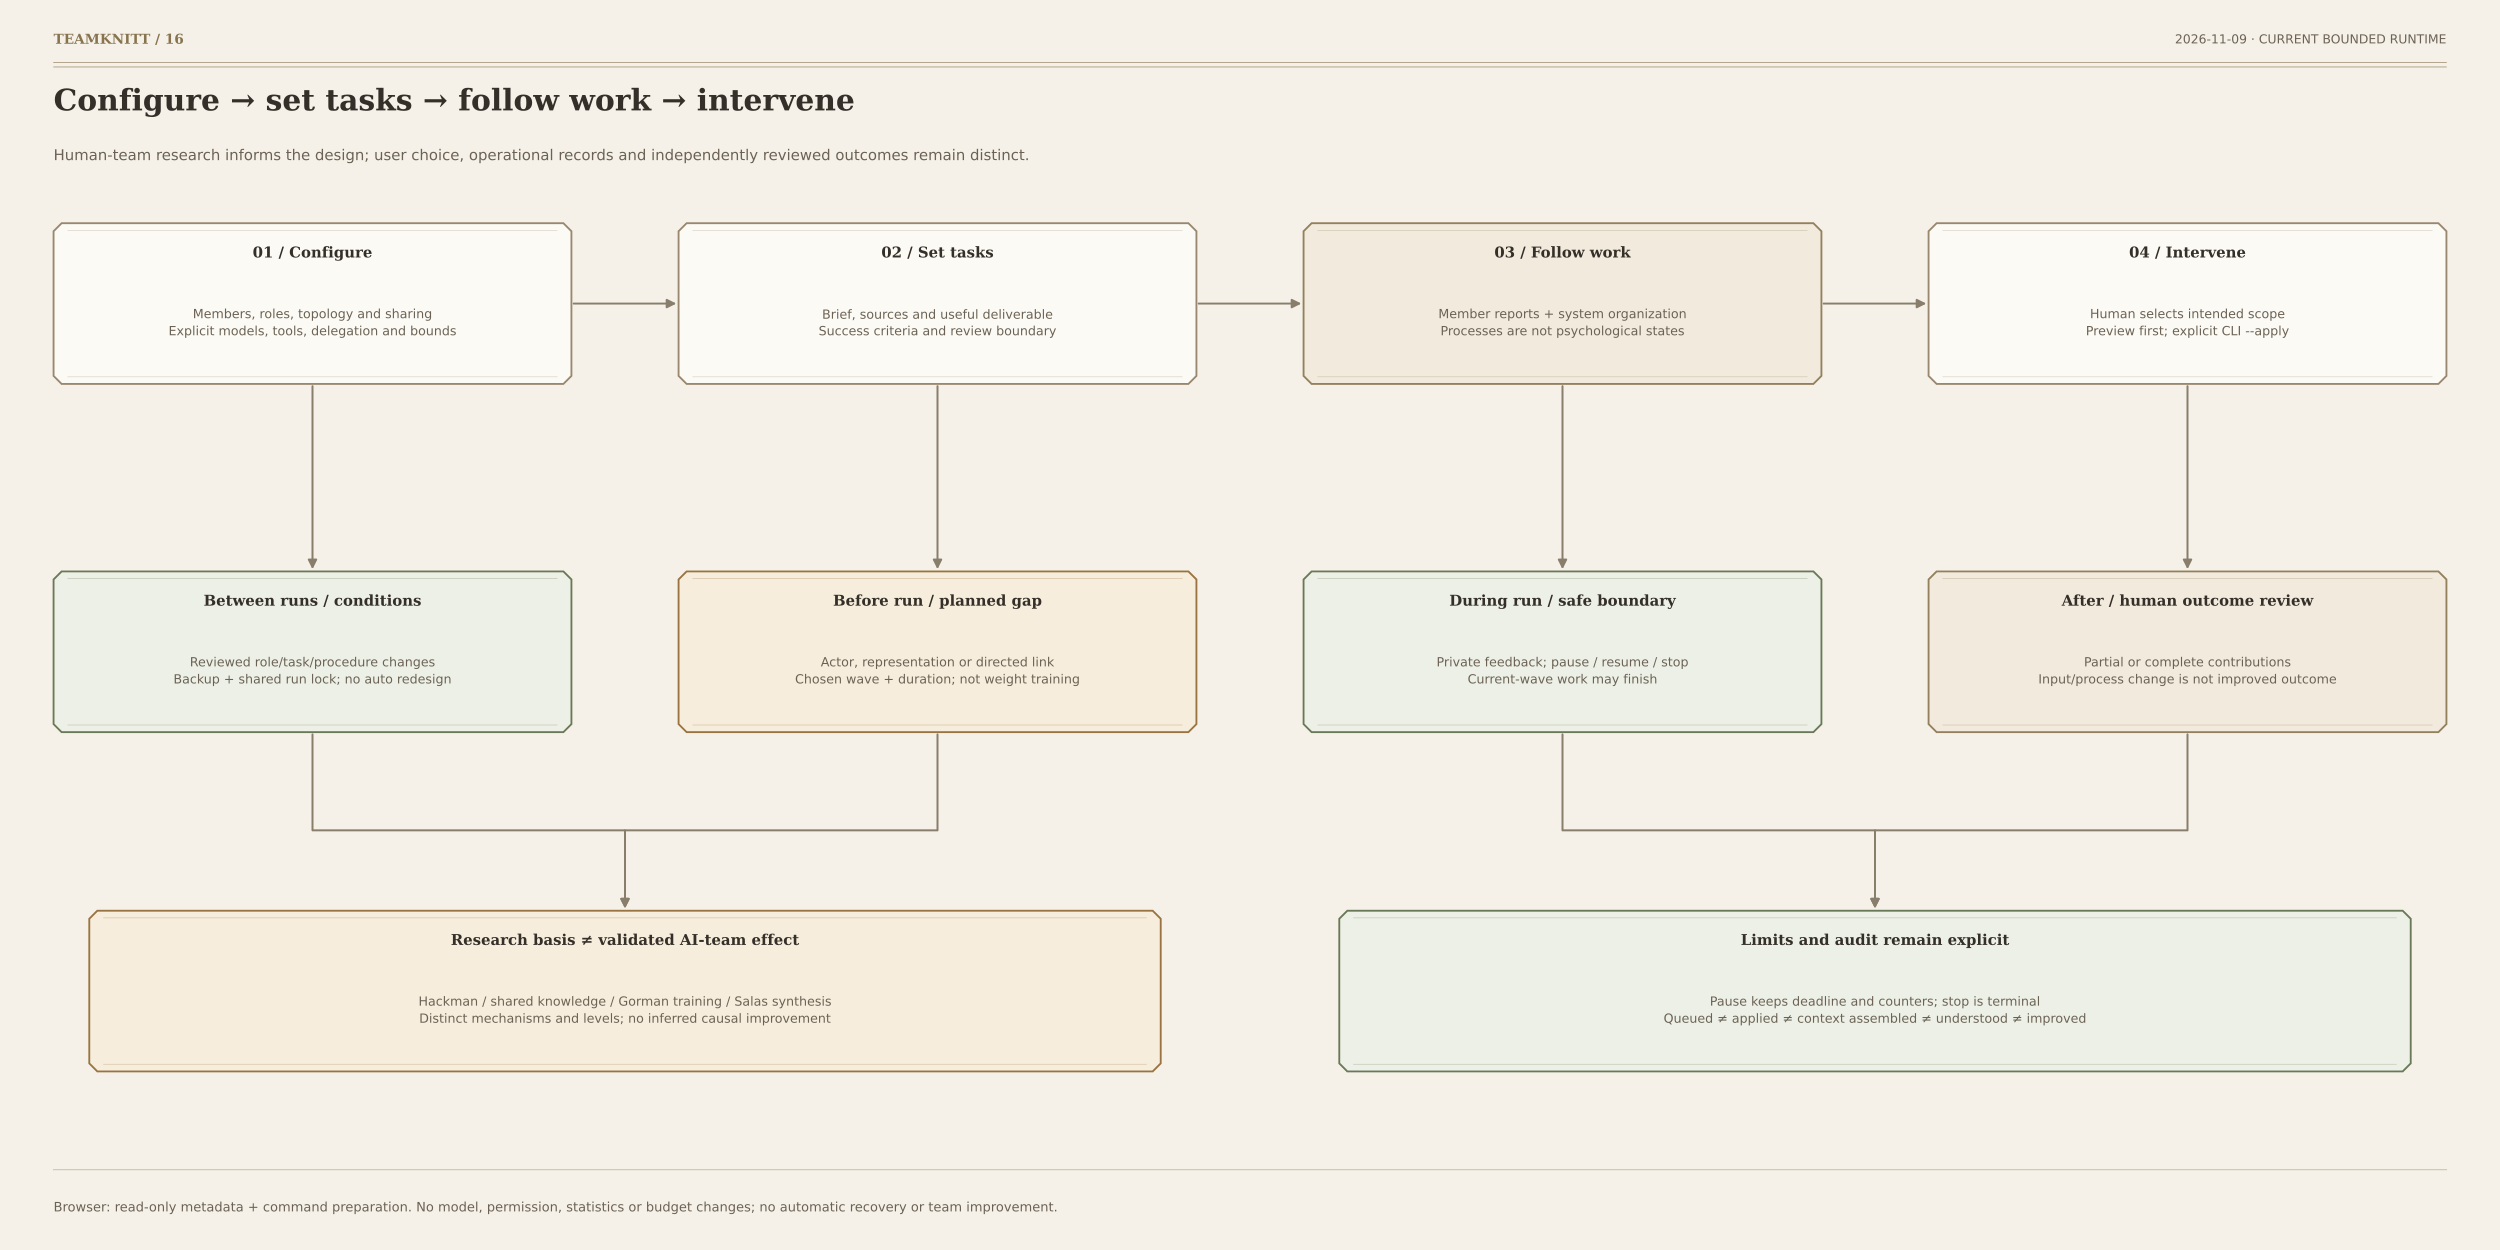
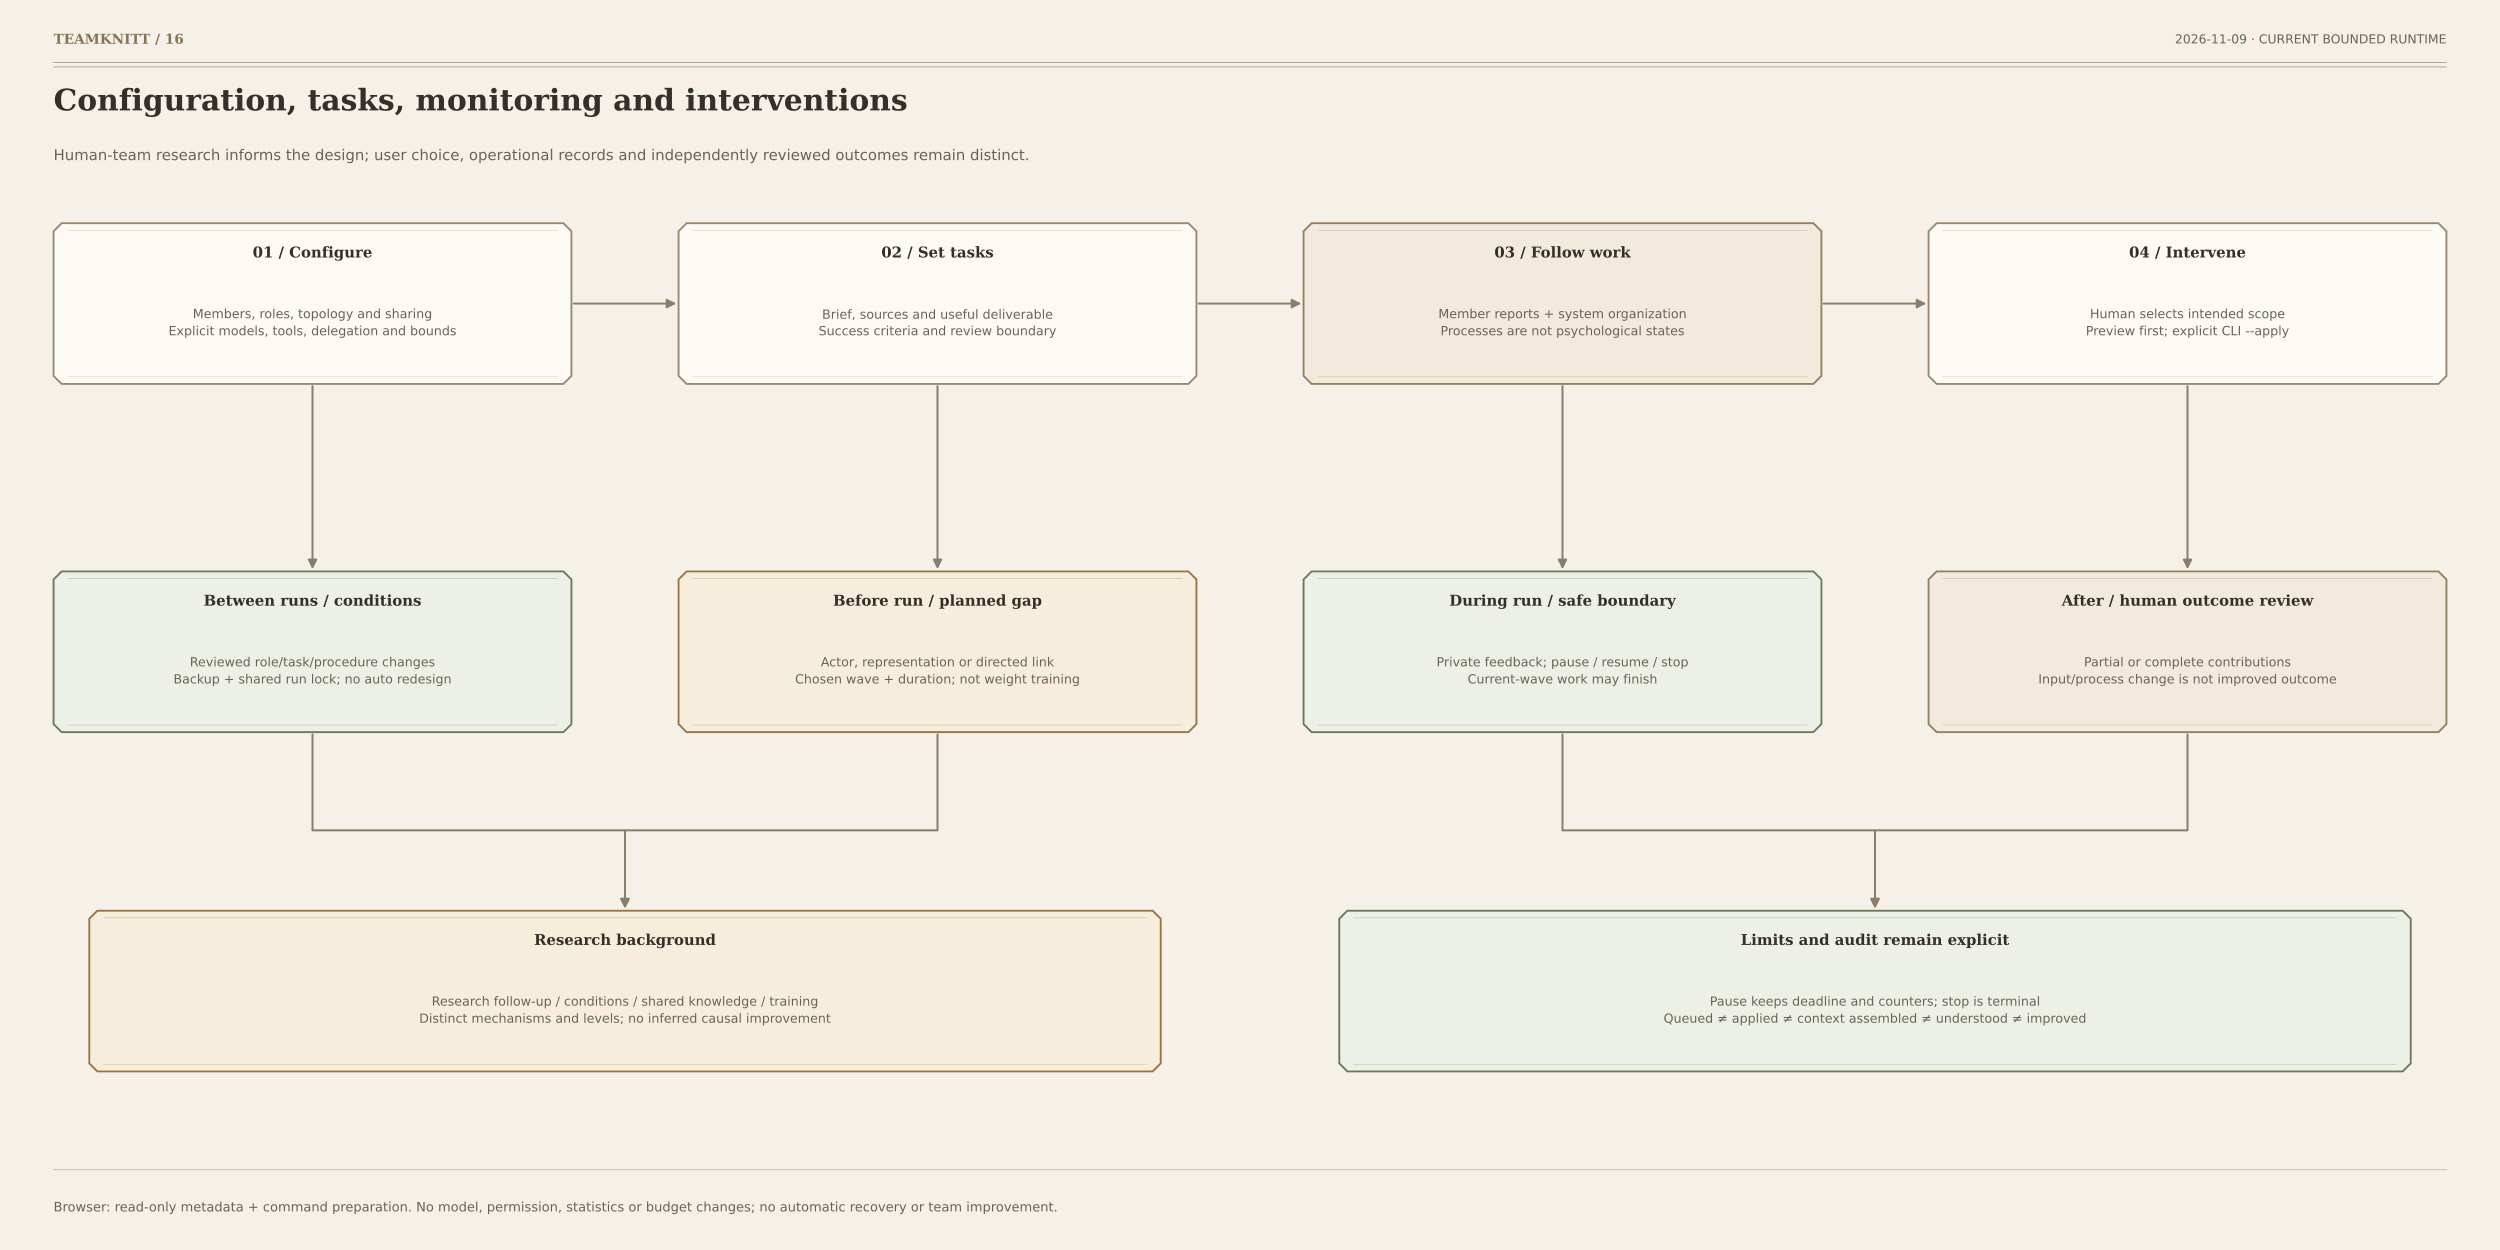
<svg xmlns="http://www.w3.org/2000/svg" width="2016pt" height="1008pt" viewBox="0 0 2016 1008" version="1.1">
  <defs>
    <style type="text/css">*{stroke-linejoin: round; stroke-linecap: butt}</style>
  </defs>
  <g id="figure_1">
    <g id="patch_1">
      <path d="M 0 1008 L 2016 1008 L 2016 0 L 0 0 z " style="fill: #f5f1e8" />
    </g>
    <g id="axes_1">
      <g id="patch_2">
-         <path d="M 462.6 244.8 L 543.611 244.8 " clip-path="url(#p52fd35330f)" style="fill: none; stroke: #887e6b; stroke-width: 1.6; stroke-linecap: round" />
-         <path d="M 537.611 241.8 L 543.611 244.8 L 537.611 247.8 z " clip-path="url(#p52fd35330f)" style="fill: #887e6b; stroke: #887e6b; stroke-width: 1.6; stroke-linecap: round" />
+         <path d="M 462.6 244.8 L 543.611 244.8 " clip-path="url(#pe5ed75156a)" style="fill: none; stroke: #887e6b; stroke-width: 1.6; stroke-linecap: round" />
+         <path d="M 537.611 241.8 L 543.611 244.8 L 537.611 247.8 z " clip-path="url(#pe5ed75156a)" style="fill: #887e6b; stroke: #887e6b; stroke-width: 1.6; stroke-linecap: round" />
      </g>
      <g id="patch_3">
-         <path d="M 966.6 244.8 L 1047.611 244.8 " clip-path="url(#p52fd35330f)" style="fill: none; stroke: #887e6b; stroke-width: 1.6; stroke-linecap: round" />
-         <path d="M 1041.611 241.8 L 1047.611 244.8 L 1041.611 247.8 z " clip-path="url(#p52fd35330f)" style="fill: #887e6b; stroke: #887e6b; stroke-width: 1.6; stroke-linecap: round" />
+         <path d="M 966.6 244.8 L 1047.611 244.8 " clip-path="url(#pe5ed75156a)" style="fill: none; stroke: #887e6b; stroke-width: 1.6; stroke-linecap: round" />
+         <path d="M 1041.611 241.8 L 1047.611 244.8 L 1041.611 247.8 z " clip-path="url(#pe5ed75156a)" style="fill: #887e6b; stroke: #887e6b; stroke-width: 1.6; stroke-linecap: round" />
      </g>
      <g id="patch_4">
-         <path d="M 1470.6 244.8 L 1551.611 244.8 " clip-path="url(#p52fd35330f)" style="fill: none; stroke: #887e6b; stroke-width: 1.6; stroke-linecap: round" />
-         <path d="M 1545.611 241.8 L 1551.611 244.8 L 1545.611 247.8 z " clip-path="url(#p52fd35330f)" style="fill: #887e6b; stroke: #887e6b; stroke-width: 1.6; stroke-linecap: round" />
+         <path d="M 1470.6 244.8 L 1551.611 244.8 " clip-path="url(#pe5ed75156a)" style="fill: none; stroke: #887e6b; stroke-width: 1.6; stroke-linecap: round" />
+         <path d="M 1545.611 241.8 L 1551.611 244.8 L 1545.611 247.8 z " clip-path="url(#pe5ed75156a)" style="fill: #887e6b; stroke: #887e6b; stroke-width: 1.6; stroke-linecap: round" />
      </g>
      <g id="patch_5">
-         <path d="M 252 311.4 L 252 457.211 " clip-path="url(#p52fd35330f)" style="fill: none; stroke: #887e6b; stroke-width: 1.6; stroke-linecap: round" />
-         <path d="M 255 451.211 L 252 457.211 L 249 451.211 z " clip-path="url(#p52fd35330f)" style="fill: #887e6b; stroke: #887e6b; stroke-width: 1.6; stroke-linecap: round" />
+         <path d="M 252 311.4 L 252 457.211 " clip-path="url(#pe5ed75156a)" style="fill: none; stroke: #887e6b; stroke-width: 1.6; stroke-linecap: round" />
+         <path d="M 255 451.211 L 252 457.211 L 249 451.211 z " clip-path="url(#pe5ed75156a)" style="fill: #887e6b; stroke: #887e6b; stroke-width: 1.6; stroke-linecap: round" />
      </g>
      <g id="patch_6">
-         <path d="M 756 311.4 L 756 457.211 " clip-path="url(#p52fd35330f)" style="fill: none; stroke: #887e6b; stroke-width: 1.6; stroke-linecap: round" />
-         <path d="M 759 451.211 L 756 457.211 L 753 451.211 z " clip-path="url(#p52fd35330f)" style="fill: #887e6b; stroke: #887e6b; stroke-width: 1.6; stroke-linecap: round" />
+         <path d="M 756 311.4 L 756 457.211 " clip-path="url(#pe5ed75156a)" style="fill: none; stroke: #887e6b; stroke-width: 1.6; stroke-linecap: round" />
+         <path d="M 759 451.211 L 756 457.211 L 753 451.211 z " clip-path="url(#pe5ed75156a)" style="fill: #887e6b; stroke: #887e6b; stroke-width: 1.6; stroke-linecap: round" />
      </g>
      <g id="patch_7">
-         <path d="M 1260 311.4 L 1260 457.211 " clip-path="url(#p52fd35330f)" style="fill: none; stroke: #887e6b; stroke-width: 1.6; stroke-linecap: round" />
-         <path d="M 1263 451.211 L 1260 457.211 L 1257 451.211 z " clip-path="url(#p52fd35330f)" style="fill: #887e6b; stroke: #887e6b; stroke-width: 1.6; stroke-linecap: round" />
+         <path d="M 1260 311.4 L 1260 457.211 " clip-path="url(#pe5ed75156a)" style="fill: none; stroke: #887e6b; stroke-width: 1.6; stroke-linecap: round" />
+         <path d="M 1263 451.211 L 1260 457.211 L 1257 451.211 z " clip-path="url(#pe5ed75156a)" style="fill: #887e6b; stroke: #887e6b; stroke-width: 1.6; stroke-linecap: round" />
      </g>
      <g id="patch_8">
-         <path d="M 1764 311.4 L 1764 457.211 " clip-path="url(#p52fd35330f)" style="fill: none; stroke: #887e6b; stroke-width: 1.6; stroke-linecap: round" />
-         <path d="M 1767 451.211 L 1764 457.211 L 1761 451.211 z " clip-path="url(#p52fd35330f)" style="fill: #887e6b; stroke: #887e6b; stroke-width: 1.6; stroke-linecap: round" />
+         <path d="M 1764 311.4 L 1764 457.211 " clip-path="url(#pe5ed75156a)" style="fill: none; stroke: #887e6b; stroke-width: 1.6; stroke-linecap: round" />
+         <path d="M 1767 451.211 L 1764 457.211 L 1761 451.211 z " clip-path="url(#pe5ed75156a)" style="fill: #887e6b; stroke: #887e6b; stroke-width: 1.6; stroke-linecap: round" />
      </g>
      <g id="patch_9">
-         <path d="M 252 592.2 L 252 669.6 L 504 669.6 L 504 730.811 " clip-path="url(#p52fd35330f)" style="fill: none; stroke: #887e6b; stroke-width: 1.6; stroke-linecap: round" />
-         <path d="M 507 724.811 L 504 730.811 L 501 724.811 z " clip-path="url(#p52fd35330f)" style="fill: #887e6b; stroke: #887e6b; stroke-width: 1.6; stroke-linecap: round" />
+         <path d="M 252 592.2 L 252 669.6 L 504 669.6 L 504 730.811 " clip-path="url(#pe5ed75156a)" style="fill: none; stroke: #887e6b; stroke-width: 1.6; stroke-linecap: round" />
+         <path d="M 507 724.811 L 504 730.811 L 501 724.811 z " clip-path="url(#pe5ed75156a)" style="fill: #887e6b; stroke: #887e6b; stroke-width: 1.6; stroke-linecap: round" />
      </g>
      <g id="patch_10">
-         <path d="M 756 592.2 L 756 669.6 L 504 669.6 L 504 730.811 " clip-path="url(#p52fd35330f)" style="fill: none; stroke: #887e6b; stroke-width: 1.6; stroke-linecap: round" />
-         <path d="M 507 724.811 L 504 730.811 L 501 724.811 z " clip-path="url(#p52fd35330f)" style="fill: #887e6b; stroke: #887e6b; stroke-width: 1.6; stroke-linecap: round" />
+         <path d="M 756 592.2 L 756 669.6 L 504 669.6 L 504 730.811 " clip-path="url(#pe5ed75156a)" style="fill: none; stroke: #887e6b; stroke-width: 1.6; stroke-linecap: round" />
+         <path d="M 507 724.811 L 504 730.811 L 501 724.811 z " clip-path="url(#pe5ed75156a)" style="fill: #887e6b; stroke: #887e6b; stroke-width: 1.6; stroke-linecap: round" />
      </g>
      <g id="patch_11">
-         <path d="M 1260 592.2 L 1260 669.6 L 1512 669.6 L 1512 730.811 " clip-path="url(#p52fd35330f)" style="fill: none; stroke: #887e6b; stroke-width: 1.6; stroke-linecap: round" />
-         <path d="M 1515 724.811 L 1512 730.811 L 1509 724.811 z " clip-path="url(#p52fd35330f)" style="fill: #887e6b; stroke: #887e6b; stroke-width: 1.6; stroke-linecap: round" />
+         <path d="M 1260 592.2 L 1260 669.6 L 1512 669.6 L 1512 730.811 " clip-path="url(#pe5ed75156a)" style="fill: none; stroke: #887e6b; stroke-width: 1.6; stroke-linecap: round" />
+         <path d="M 1515 724.811 L 1512 730.811 L 1509 724.811 z " clip-path="url(#pe5ed75156a)" style="fill: #887e6b; stroke: #887e6b; stroke-width: 1.6; stroke-linecap: round" />
      </g>
      <g id="patch_12">
-         <path d="M 1764 592.2 L 1764 669.6 L 1512 669.6 L 1512 730.811 " clip-path="url(#p52fd35330f)" style="fill: none; stroke: #887e6b; stroke-width: 1.6; stroke-linecap: round" />
-         <path d="M 1515 724.811 L 1512 730.811 L 1509 724.811 z " clip-path="url(#p52fd35330f)" style="fill: #887e6b; stroke: #887e6b; stroke-width: 1.6; stroke-linecap: round" />
+         <path d="M 1764 592.2 L 1764 669.6 L 1512 669.6 L 1512 730.811 " clip-path="url(#pe5ed75156a)" style="fill: none; stroke: #887e6b; stroke-width: 1.6; stroke-linecap: round" />
+         <path d="M 1515 724.811 L 1512 730.811 L 1509 724.811 z " clip-path="url(#pe5ed75156a)" style="fill: #887e6b; stroke: #887e6b; stroke-width: 1.6; stroke-linecap: round" />
      </g>
      <g id="line2d_1">
-         <path d="M 43.2 50.4 L 1972.8 50.4 " clip-path="url(#p52fd35330f)" style="fill: none; stroke: #87744f; stroke-width: 0.5; stroke-linecap: square" />
+         <path d="M 43.2 50.4 L 1972.8 50.4 " clip-path="url(#pe5ed75156a)" style="fill: none; stroke: #87744f; stroke-width: 0.5; stroke-linecap: square" />
      </g>
      <g id="line2d_2">
-         <path d="M 43.2 54 L 1972.8 54 " clip-path="url(#p52fd35330f)" style="fill: none; stroke: #87744f; stroke-width: 0.5; stroke-linecap: square" />
+         <path d="M 43.2 54 L 1972.8 54 " clip-path="url(#pe5ed75156a)" style="fill: none; stroke: #87744f; stroke-width: 0.5; stroke-linecap: square" />
      </g>
      <g id="line2d_3">
-         <path d="M 43.2 943.2 L 1972.8 943.2 " clip-path="url(#p52fd35330f)" style="fill: none; stroke: #d2c9bc; stroke-linecap: square" />
+         <path d="M 43.2 943.2 L 1972.8 943.2 " clip-path="url(#pe5ed75156a)" style="fill: none; stroke: #d2c9bc; stroke-linecap: square" />
      </g>
      <g id="text_1">
        <text style="font-weight: 700; font-size: 11px; font-family: 'DejaVu Serif'; text-anchor: start; fill: #87744f" x="43.2" y="35.257" transform="rotate(-0 43.2 35.25742)">TEAMKNITT / 16</text>
      </g>
      <g id="text_2">
        <text style="font-size: 10px; font-family: 'DejaVu Sans'; text-anchor: end; fill: #6b6255" x="1972.8" y="34.998" transform="rotate(-0 1972.8 34.99766)">2026-11-09 · CURRENT BOUNDED RUNTIME</text>
      </g>
      <g id="text_3">
-         <text style="font-weight: 700; font-size: 24px; font-family: 'DejaVu Serif'; text-anchor: start; fill: #342f28" x="43.2" y="89.035" transform="rotate(-0 43.2 89.03531)">Configure → set tasks → follow work → intervene</text>
+         <text style="font-weight: 700; font-size: 24px; font-family: 'DejaVu Serif'; text-anchor: start; fill: #342f28" x="43.2" y="89.035" transform="rotate(-0 43.2 89.03531)">Configuration, tasks, monitoring and interventions</text>
      </g>
      <g id="text_4">
        <text style="font-size: 12px; font-family: 'DejaVu Sans'; text-anchor: start; fill: #6b6255" x="43.2" y="129.118" transform="rotate(-0 43.2 129.1177)">Human-team research informs the design; user choice, operational records and independently reviewed outcomes remain distinct.</text>
      </g>
      <g id="patch_13">
-         <path d="M 49.68 180 L 454.32 180 L 460.8 186.48 L 460.8 303.12 L 454.32 309.6 L 49.68 309.6 L 43.2 303.12 L 43.2 186.48 z " clip-path="url(#p52fd35330f)" style="fill: #fcfaf4; stroke: #99876f; stroke-width: 1.5; stroke-linejoin: miter" />
+         <path d="M 49.68 180 L 454.32 180 L 460.8 186.48 L 460.8 303.12 L 454.32 309.6 L 49.68 309.6 L 43.2 303.12 L 43.2 186.48 z " clip-path="url(#pe5ed75156a)" style="fill: #fcfaf4; stroke: #99876f; stroke-width: 1.5; stroke-linejoin: miter" />
      </g>
      <g id="patch_14">
-         <path d="M 553.68 180 L 958.32 180 L 964.8 186.48 L 964.8 303.12 L 958.32 309.6 L 553.68 309.6 L 547.2 303.12 L 547.2 186.48 z " clip-path="url(#p52fd35330f)" style="fill: #fcfaf4; stroke: #99876f; stroke-width: 1.5; stroke-linejoin: miter" />
+         <path d="M 553.68 180 L 958.32 180 L 964.8 186.48 L 964.8 303.12 L 958.32 309.6 L 553.68 309.6 L 547.2 303.12 L 547.2 186.48 z " clip-path="url(#pe5ed75156a)" style="fill: #fcfaf4; stroke: #99876f; stroke-width: 1.5; stroke-linejoin: miter" />
      </g>
      <g id="patch_15">
-         <path d="M 1057.68 180 L 1462.32 180 L 1468.8 186.48 L 1468.8 303.12 L 1462.32 309.6 L 1057.68 309.6 L 1051.2 303.12 L 1051.2 186.48 z " clip-path="url(#p52fd35330f)" style="fill: #f1eadd; stroke: #93805d; stroke-width: 1.5; stroke-linejoin: miter" />
+         <path d="M 1057.68 180 L 1462.32 180 L 1468.8 186.48 L 1468.8 303.12 L 1462.32 309.6 L 1057.68 309.6 L 1051.2 303.12 L 1051.2 186.48 z " clip-path="url(#pe5ed75156a)" style="fill: #f1eadd; stroke: #93805d; stroke-width: 1.5; stroke-linejoin: miter" />
      </g>
      <g id="patch_16">
-         <path d="M 1561.68 180 L 1966.32 180 L 1972.8 186.48 L 1972.8 303.12 L 1966.32 309.6 L 1561.68 309.6 L 1555.2 303.12 L 1555.2 186.48 z " clip-path="url(#p52fd35330f)" style="fill: #fcfaf4; stroke: #99876f; stroke-width: 1.5; stroke-linejoin: miter" />
+         <path d="M 1561.68 180 L 1966.32 180 L 1972.8 186.48 L 1972.8 303.12 L 1966.32 309.6 L 1561.68 309.6 L 1555.2 303.12 L 1555.2 186.48 z " clip-path="url(#pe5ed75156a)" style="fill: #fcfaf4; stroke: #99876f; stroke-width: 1.5; stroke-linejoin: miter" />
      </g>
      <g id="patch_17">
-         <path d="M 49.68 460.8 L 454.32 460.8 L 460.8 467.28 L 460.8 583.92 L 454.32 590.4 L 49.68 590.4 L 43.2 583.92 L 43.2 467.28 z " clip-path="url(#p52fd35330f)" style="fill: #edf0e6; stroke: #697957; stroke-width: 1.5; stroke-linejoin: miter" />
+         <path d="M 49.68 460.8 L 454.32 460.8 L 460.8 467.28 L 460.8 583.92 L 454.32 590.4 L 49.68 590.4 L 43.2 583.92 L 43.2 467.28 z " clip-path="url(#pe5ed75156a)" style="fill: #edf0e6; stroke: #697957; stroke-width: 1.5; stroke-linejoin: miter" />
      </g>
      <g id="patch_18">
-         <path d="M 553.68 460.8 L 958.32 460.8 L 964.8 467.28 L 964.8 583.92 L 958.32 590.4 L 553.68 590.4 L 547.2 583.92 L 547.2 467.28 z " clip-path="url(#p52fd35330f)" style="fill: #f6eddc; stroke: #9a7440; stroke-width: 1.5; stroke-linejoin: miter" />
+         <path d="M 553.68 460.8 L 958.32 460.8 L 964.8 467.28 L 964.8 583.92 L 958.32 590.4 L 553.68 590.4 L 547.2 583.92 L 547.2 467.28 z " clip-path="url(#pe5ed75156a)" style="fill: #f6eddc; stroke: #9a7440; stroke-width: 1.5; stroke-linejoin: miter" />
      </g>
      <g id="patch_19">
-         <path d="M 1057.68 460.8 L 1462.32 460.8 L 1468.8 467.28 L 1468.8 583.92 L 1462.32 590.4 L 1057.68 590.4 L 1051.2 583.92 L 1051.2 467.28 z " clip-path="url(#p52fd35330f)" style="fill: #edf0e6; stroke: #697957; stroke-width: 1.5; stroke-linejoin: miter" />
+         <path d="M 1057.68 460.8 L 1462.32 460.8 L 1468.8 467.28 L 1468.8 583.92 L 1462.32 590.4 L 1057.68 590.4 L 1051.2 583.92 L 1051.2 467.28 z " clip-path="url(#pe5ed75156a)" style="fill: #edf0e6; stroke: #697957; stroke-width: 1.5; stroke-linejoin: miter" />
      </g>
      <g id="patch_20">
-         <path d="M 1561.68 460.8 L 1966.32 460.8 L 1972.8 467.28 L 1972.8 583.92 L 1966.32 590.4 L 1561.68 590.4 L 1555.2 583.92 L 1555.2 467.28 z " clip-path="url(#p52fd35330f)" style="fill: #f1eadd; stroke: #93805d; stroke-width: 1.5; stroke-linejoin: miter" />
+         <path d="M 1561.68 460.8 L 1966.32 460.8 L 1972.8 467.28 L 1972.8 583.92 L 1966.32 590.4 L 1561.68 590.4 L 1555.2 583.92 L 1555.2 467.28 z " clip-path="url(#pe5ed75156a)" style="fill: #f1eadd; stroke: #93805d; stroke-width: 1.5; stroke-linejoin: miter" />
      </g>
      <g id="patch_21">
-         <path d="M 78.48 734.4 L 929.52 734.4 L 936 740.88 L 936 857.52 L 929.52 864 L 78.48 864 L 72 857.52 L 72 740.88 z " clip-path="url(#p52fd35330f)" style="fill: #f6eddc; stroke: #9a7440; stroke-width: 1.5; stroke-linejoin: miter" />
+         <path d="M 78.48 734.4 L 929.52 734.4 L 936 740.88 L 936 857.52 L 929.52 864 L 78.48 864 L 72 857.52 L 72 740.88 z " clip-path="url(#pe5ed75156a)" style="fill: #f6eddc; stroke: #9a7440; stroke-width: 1.5; stroke-linejoin: miter" />
      </g>
      <g id="patch_22">
-         <path d="M 1086.48 734.4 L 1937.52 734.4 L 1944 740.88 L 1944 857.52 L 1937.52 864 L 1086.48 864 L 1080 857.52 L 1080 740.88 z " clip-path="url(#p52fd35330f)" style="fill: #edf0e6; stroke: #697957; stroke-width: 1.5; stroke-linejoin: miter" />
+         <path d="M 1086.48 734.4 L 1937.52 734.4 L 1944 740.88 L 1944 857.52 L 1937.52 864 L 1086.48 864 L 1080 857.52 L 1080 740.88 z " clip-path="url(#pe5ed75156a)" style="fill: #edf0e6; stroke: #697957; stroke-width: 1.5; stroke-linejoin: miter" />
      </g>
      <g id="text_5">
        <text style="font-size: 10.5px; font-family: 'DejaVu Sans'; text-anchor: start; fill: #6b6255" x="43.2" y="976.888" transform="rotate(-0 43.2 976.8879)">Browser: read-only metadata + command preparation. No model, permission, statistics or budget changes; no automatic recovery or team improvement.</text>
      </g>
      <g id="line2d_4">
-         <path d="M 54.72 185.76 L 449.28 185.76 " clip-path="url(#p52fd35330f)" style="fill: none; stroke: #99876f; stroke-opacity: 0.35; stroke-width: 0.55; stroke-linecap: square" />
+         <path d="M 54.72 185.76 L 449.28 185.76 " clip-path="url(#pe5ed75156a)" style="fill: none; stroke: #99876f; stroke-opacity: 0.35; stroke-width: 0.55; stroke-linecap: square" />
      </g>
      <g id="line2d_5">
-         <path d="M 54.72 303.84 L 449.28 303.84 " clip-path="url(#p52fd35330f)" style="fill: none; stroke: #99876f; stroke-opacity: 0.35; stroke-width: 0.55; stroke-linecap: square" />
+         <path d="M 54.72 303.84 L 449.28 303.84 " clip-path="url(#pe5ed75156a)" style="fill: none; stroke: #99876f; stroke-opacity: 0.35; stroke-width: 0.55; stroke-linecap: square" />
      </g>
      <g id="text_6">
        <text style="font-weight: 700; font-size: 12px; font-family: 'DejaVu Serif'; text-anchor: middle; fill: #342f28" x="252" y="207.598" transform="rotate(-0 252 207.5977)">01 / Configure</text>
      </g>
      <g id="text_7">
        <text style="font-size: 10.2px; font-family: 'DejaVu Sans'; fill: #6b6255" transform="translate(155.4586 256.5696)">Members, roles, topology and sharing</text>
        <text style="font-size: 10.2px; font-family: 'DejaVu Sans'; fill: #6b6255" transform="translate(135.8945 270.3396)">Explicit models, tools, delegation and bounds</text>
      </g>
      <g id="line2d_6">
-         <path d="M 558.72 185.76 L 953.28 185.76 " clip-path="url(#p52fd35330f)" style="fill: none; stroke: #99876f; stroke-opacity: 0.35; stroke-width: 0.55; stroke-linecap: square" />
+         <path d="M 558.72 185.76 L 953.28 185.76 " clip-path="url(#pe5ed75156a)" style="fill: none; stroke: #99876f; stroke-opacity: 0.35; stroke-width: 0.55; stroke-linecap: square" />
      </g>
      <g id="line2d_7">
-         <path d="M 558.72 303.84 L 953.28 303.84 " clip-path="url(#p52fd35330f)" style="fill: none; stroke: #99876f; stroke-opacity: 0.35; stroke-width: 0.55; stroke-linecap: square" />
+         <path d="M 558.72 303.84 L 953.28 303.84 " clip-path="url(#pe5ed75156a)" style="fill: none; stroke: #99876f; stroke-opacity: 0.35; stroke-width: 0.55; stroke-linecap: square" />
      </g>
      <g id="text_8">
        <text style="font-weight: 700; font-size: 12px; font-family: 'DejaVu Serif'; text-anchor: middle; fill: #342f28" x="756" y="207.598" transform="rotate(-0 756 207.5977)">02 / Set tasks</text>
      </g>
      <g id="text_9">
        <text style="font-size: 10.2px; font-family: 'DejaVu Sans'; fill: #6b6255" transform="translate(662.9099 257.0373)">Brief, sources and useful deliverable</text>
        <text style="font-size: 10.2px; font-family: 'DejaVu Sans'; fill: #6b6255" transform="translate(660.1304 270.3396)">Success criteria and review boundary</text>
      </g>
      <g id="line2d_8">
-         <path d="M 1062.72 185.76 L 1457.28 185.76 " clip-path="url(#p52fd35330f)" style="fill: none; stroke: #93805d; stroke-opacity: 0.35; stroke-width: 0.55; stroke-linecap: square" />
+         <path d="M 1062.72 185.76 L 1457.28 185.76 " clip-path="url(#pe5ed75156a)" style="fill: none; stroke: #93805d; stroke-opacity: 0.35; stroke-width: 0.55; stroke-linecap: square" />
      </g>
      <g id="line2d_9">
-         <path d="M 1062.72 303.84 L 1457.28 303.84 " clip-path="url(#p52fd35330f)" style="fill: none; stroke: #93805d; stroke-opacity: 0.35; stroke-width: 0.55; stroke-linecap: square" />
+         <path d="M 1062.72 303.84 L 1457.28 303.84 " clip-path="url(#pe5ed75156a)" style="fill: none; stroke: #93805d; stroke-opacity: 0.35; stroke-width: 0.55; stroke-linecap: square" />
      </g>
      <g id="text_10">
        <text style="font-weight: 700; font-size: 12px; font-family: 'DejaVu Serif'; text-anchor: middle; fill: #342f28" x="1260" y="207.598" transform="rotate(-0 1260 207.5977)">03 / Follow work</text>
      </g>
      <g id="text_11">
        <text style="font-size: 10.2px; font-family: 'DejaVu Sans'; fill: #6b6255" transform="translate(1159.883 256.5696)">Member reports + system organization</text>
        <text style="font-size: 10.2px; font-family: 'DejaVu Sans'; fill: #6b6255" transform="translate(1161.592 270.3396)">Processes are not psychological states</text>
      </g>
      <g id="line2d_10">
-         <path d="M 1566.72 185.76 L 1961.28 185.76 " clip-path="url(#p52fd35330f)" style="fill: none; stroke: #99876f; stroke-opacity: 0.35; stroke-width: 0.55; stroke-linecap: square" />
+         <path d="M 1566.72 185.76 L 1961.28 185.76 " clip-path="url(#pe5ed75156a)" style="fill: none; stroke: #99876f; stroke-opacity: 0.35; stroke-width: 0.55; stroke-linecap: square" />
      </g>
      <g id="line2d_11">
-         <path d="M 1566.72 303.84 L 1961.28 303.84 " clip-path="url(#p52fd35330f)" style="fill: none; stroke: #99876f; stroke-opacity: 0.35; stroke-width: 0.55; stroke-linecap: square" />
+         <path d="M 1566.72 303.84 L 1961.28 303.84 " clip-path="url(#pe5ed75156a)" style="fill: none; stroke: #99876f; stroke-opacity: 0.35; stroke-width: 0.55; stroke-linecap: square" />
      </g>
      <g id="text_12">
        <text style="font-weight: 700; font-size: 12px; font-family: 'DejaVu Serif'; text-anchor: middle; fill: #342f28" x="1764" y="207.597" transform="rotate(-0 1764 207.5972)">04 / Intervene</text>
      </g>
      <g id="text_13">
        <text style="font-size: 10.2px; font-family: 'DejaVu Sans'; fill: #6b6255" transform="translate(1685.345 256.5696)">Human selects intended scope</text>
        <text style="font-size: 10.2px; font-family: 'DejaVu Sans'; fill: #6b6255" transform="translate(1681.998 270.3396)">Preview first; explicit CLI --apply</text>
      </g>
      <g id="line2d_12">
-         <path d="M 54.72 466.56 L 449.28 466.56 " clip-path="url(#p52fd35330f)" style="fill: none; stroke: #697957; stroke-opacity: 0.35; stroke-width: 0.55; stroke-linecap: square" />
+         <path d="M 54.72 466.56 L 449.28 466.56 " clip-path="url(#pe5ed75156a)" style="fill: none; stroke: #697957; stroke-opacity: 0.35; stroke-width: 0.55; stroke-linecap: square" />
      </g>
      <g id="line2d_13">
-         <path d="M 54.72 584.64 L 449.28 584.64 " clip-path="url(#p52fd35330f)" style="fill: none; stroke: #697957; stroke-opacity: 0.35; stroke-width: 0.55; stroke-linecap: square" />
+         <path d="M 54.72 584.64 L 449.28 584.64 " clip-path="url(#pe5ed75156a)" style="fill: none; stroke: #697957; stroke-opacity: 0.35; stroke-width: 0.55; stroke-linecap: square" />
      </g>
      <g id="text_14">
        <text style="font-weight: 700; font-size: 12px; font-family: 'DejaVu Serif'; text-anchor: middle; fill: #342f28" x="252" y="488.398" transform="rotate(-0 252 488.3977)">Between runs / conditions</text>
      </g>
      <g id="text_15">
        <text style="font-size: 10.2px; font-family: 'DejaVu Sans'; fill: #6b6255" transform="translate(153.0512 537.3696)">Reviewed role/task/procedure changes</text>
        <text style="font-size: 10.2px; font-family: 'DejaVu Sans'; fill: #6b6255" transform="translate(139.8661 551.1396)">Backup + shared run lock; no auto redesign</text>
      </g>
      <g id="line2d_14">
-         <path d="M 558.72 466.56 L 953.28 466.56 " clip-path="url(#p52fd35330f)" style="fill: none; stroke: #9a7440; stroke-opacity: 0.35; stroke-width: 0.55; stroke-linecap: square" />
+         <path d="M 558.72 466.56 L 953.28 466.56 " clip-path="url(#pe5ed75156a)" style="fill: none; stroke: #9a7440; stroke-opacity: 0.35; stroke-width: 0.55; stroke-linecap: square" />
      </g>
      <g id="line2d_15">
-         <path d="M 558.72 584.64 L 953.28 584.64 " clip-path="url(#p52fd35330f)" style="fill: none; stroke: #9a7440; stroke-opacity: 0.35; stroke-width: 0.55; stroke-linecap: square" />
+         <path d="M 558.72 584.64 L 953.28 584.64 " clip-path="url(#pe5ed75156a)" style="fill: none; stroke: #9a7440; stroke-opacity: 0.35; stroke-width: 0.55; stroke-linecap: square" />
      </g>
      <g id="text_16">
        <text style="font-weight: 700; font-size: 12px; font-family: 'DejaVu Serif'; text-anchor: middle; fill: #342f28" x="756" y="488.398" transform="rotate(-0 756 488.3977)">Before run / planned gap</text>
      </g>
      <g id="text_17">
        <text style="font-size: 10.2px; font-family: 'DejaVu Sans'; fill: #6b6255" transform="translate(661.8803 537.3696)">Actor, representation or directed link</text>
        <text style="font-size: 10.2px; font-family: 'DejaVu Sans'; fill: #6b6255" transform="translate(641.1249 551.1396)">Chosen wave + duration; not weight training</text>
      </g>
      <g id="line2d_16">
-         <path d="M 1062.72 466.56 L 1457.28 466.56 " clip-path="url(#p52fd35330f)" style="fill: none; stroke: #697957; stroke-opacity: 0.35; stroke-width: 0.55; stroke-linecap: square" />
+         <path d="M 1062.72 466.56 L 1457.28 466.56 " clip-path="url(#pe5ed75156a)" style="fill: none; stroke: #697957; stroke-opacity: 0.35; stroke-width: 0.55; stroke-linecap: square" />
      </g>
      <g id="line2d_17">
-         <path d="M 1062.72 584.64 L 1457.28 584.64 " clip-path="url(#p52fd35330f)" style="fill: none; stroke: #697957; stroke-opacity: 0.35; stroke-width: 0.55; stroke-linecap: square" />
+         <path d="M 1062.72 584.64 L 1457.28 584.64 " clip-path="url(#pe5ed75156a)" style="fill: none; stroke: #697957; stroke-opacity: 0.35; stroke-width: 0.55; stroke-linecap: square" />
      </g>
      <g id="text_18">
        <text style="font-weight: 700; font-size: 12px; font-family: 'DejaVu Serif'; text-anchor: middle; fill: #342f28" x="1260" y="488.398" transform="rotate(-0 1260 488.3977)">During run / safe boundary</text>
      </g>
      <g id="text_19">
        <text style="font-size: 10.2px; font-family: 'DejaVu Sans'; fill: #6b6255" transform="translate(1158.389 537.3696)">Private feedback; pause / resume / stop</text>
        <text style="font-size: 10.2px; font-family: 'DejaVu Sans'; fill: #6b6255" transform="translate(1183.487 551.1396)">Current-wave work may finish</text>
      </g>
      <g id="line2d_18">
-         <path d="M 1566.72 466.56 L 1961.28 466.56 " clip-path="url(#p52fd35330f)" style="fill: none; stroke: #93805d; stroke-opacity: 0.35; stroke-width: 0.55; stroke-linecap: square" />
+         <path d="M 1566.72 466.56 L 1961.28 466.56 " clip-path="url(#pe5ed75156a)" style="fill: none; stroke: #93805d; stroke-opacity: 0.35; stroke-width: 0.55; stroke-linecap: square" />
      </g>
      <g id="line2d_19">
-         <path d="M 1566.72 584.64 L 1961.28 584.64 " clip-path="url(#p52fd35330f)" style="fill: none; stroke: #93805d; stroke-opacity: 0.35; stroke-width: 0.55; stroke-linecap: square" />
+         <path d="M 1566.72 584.64 L 1961.28 584.64 " clip-path="url(#pe5ed75156a)" style="fill: none; stroke: #93805d; stroke-opacity: 0.35; stroke-width: 0.55; stroke-linecap: square" />
      </g>
      <g id="text_20">
        <text style="font-weight: 700; font-size: 12px; font-family: 'DejaVu Serif'; text-anchor: middle; fill: #342f28" x="1764" y="488.398" transform="rotate(-0 1764 488.3977)">After / human outcome review</text>
      </g>
      <g id="text_21">
        <text style="font-size: 10.2px; font-family: 'DejaVu Sans'; fill: #6b6255" transform="translate(1680.506 537.3696)">Partial or complete contributions</text>
        <text style="font-size: 10.2px; font-family: 'DejaVu Sans'; fill: #6b6255" transform="translate(1643.674 551.1396)">Input/process change is not improved outcome</text>
      </g>
      <g id="line2d_20">
-         <path d="M 83.52 740.16 L 924.48 740.16 " clip-path="url(#p52fd35330f)" style="fill: none; stroke: #9a7440; stroke-opacity: 0.35; stroke-width: 0.55; stroke-linecap: square" />
+         <path d="M 83.52 740.16 L 924.48 740.16 " clip-path="url(#pe5ed75156a)" style="fill: none; stroke: #9a7440; stroke-opacity: 0.35; stroke-width: 0.55; stroke-linecap: square" />
      </g>
      <g id="line2d_21">
-         <path d="M 83.52 858.24 L 924.48 858.24 " clip-path="url(#p52fd35330f)" style="fill: none; stroke: #9a7440; stroke-opacity: 0.35; stroke-width: 0.55; stroke-linecap: square" />
+         <path d="M 83.52 858.24 L 924.48 858.24 " clip-path="url(#pe5ed75156a)" style="fill: none; stroke: #9a7440; stroke-opacity: 0.35; stroke-width: 0.55; stroke-linecap: square" />
      </g>
      <g id="text_22">
-         <text style="font-weight: 700; font-size: 12px; font-family: 'DejaVu Serif'; text-anchor: middle; fill: #342f28" x="504" y="761.998" transform="rotate(-0 504 761.9977)">Research basis ≠ validated AI-team effect</text>
+         <text style="font-weight: 700; font-size: 12px; font-family: 'DejaVu Serif'; text-anchor: middle; fill: #342f28" x="504" y="761.998" transform="rotate(-0 504 761.9977)">Research background</text>
      </g>
      <g id="text_23">
-         <text style="font-size: 10.2px; font-family: 'DejaVu Sans'; fill: #6b6255" transform="translate(337.4643 810.9696)">Hackman / shared knowledge / Gorman training / Salas synthesis</text>
+         <text style="font-size: 10.2px; font-family: 'DejaVu Sans'; fill: #6b6255" transform="translate(348.1209 810.9696)">Research follow-up / conditions / shared knowledge / training</text>
        <text style="font-size: 10.2px; font-family: 'DejaVu Sans'; fill: #6b6255" transform="translate(338.0213 824.7396)">Distinct mechanisms and levels; no inferred causal improvement</text>
      </g>
      <g id="line2d_22">
-         <path d="M 1091.52 740.16 L 1932.48 740.16 " clip-path="url(#p52fd35330f)" style="fill: none; stroke: #697957; stroke-opacity: 0.35; stroke-width: 0.55; stroke-linecap: square" />
+         <path d="M 1091.52 740.16 L 1932.48 740.16 " clip-path="url(#pe5ed75156a)" style="fill: none; stroke: #697957; stroke-opacity: 0.35; stroke-width: 0.55; stroke-linecap: square" />
      </g>
      <g id="line2d_23">
-         <path d="M 1091.52 858.24 L 1932.48 858.24 " clip-path="url(#p52fd35330f)" style="fill: none; stroke: #697957; stroke-opacity: 0.35; stroke-width: 0.55; stroke-linecap: square" />
+         <path d="M 1091.52 858.24 L 1932.48 858.24 " clip-path="url(#pe5ed75156a)" style="fill: none; stroke: #697957; stroke-opacity: 0.35; stroke-width: 0.55; stroke-linecap: square" />
      </g>
      <g id="text_24">
        <text style="font-weight: 700; font-size: 12px; font-family: 'DejaVu Serif'; text-anchor: middle; fill: #342f28" x="1512" y="761.998" transform="rotate(-0 1512 761.9977)">Limits and audit remain explicit</text>
      </g>
      <g id="text_25">
        <text style="font-size: 10.2px; font-family: 'DejaVu Sans'; fill: #6b6255" transform="translate(1378.786 810.9696)">Pause keeps deadline and counters; stop is terminal</text>
        <text style="font-size: 10.2px; font-family: 'DejaVu Sans'; fill: #6b6255" transform="translate(1341.524 824.7396)">Queued ≠ applied ≠ context assembled ≠ understood ≠ improved</text>
      </g>
    </g>
  </g>
  <defs>
-     <clipPath id="p52fd35330f">
+     <clipPath id="pe5ed75156a">
      <rect x="0" y="0" width="2016" height="1008" />
    </clipPath>
  </defs>
</svg>
